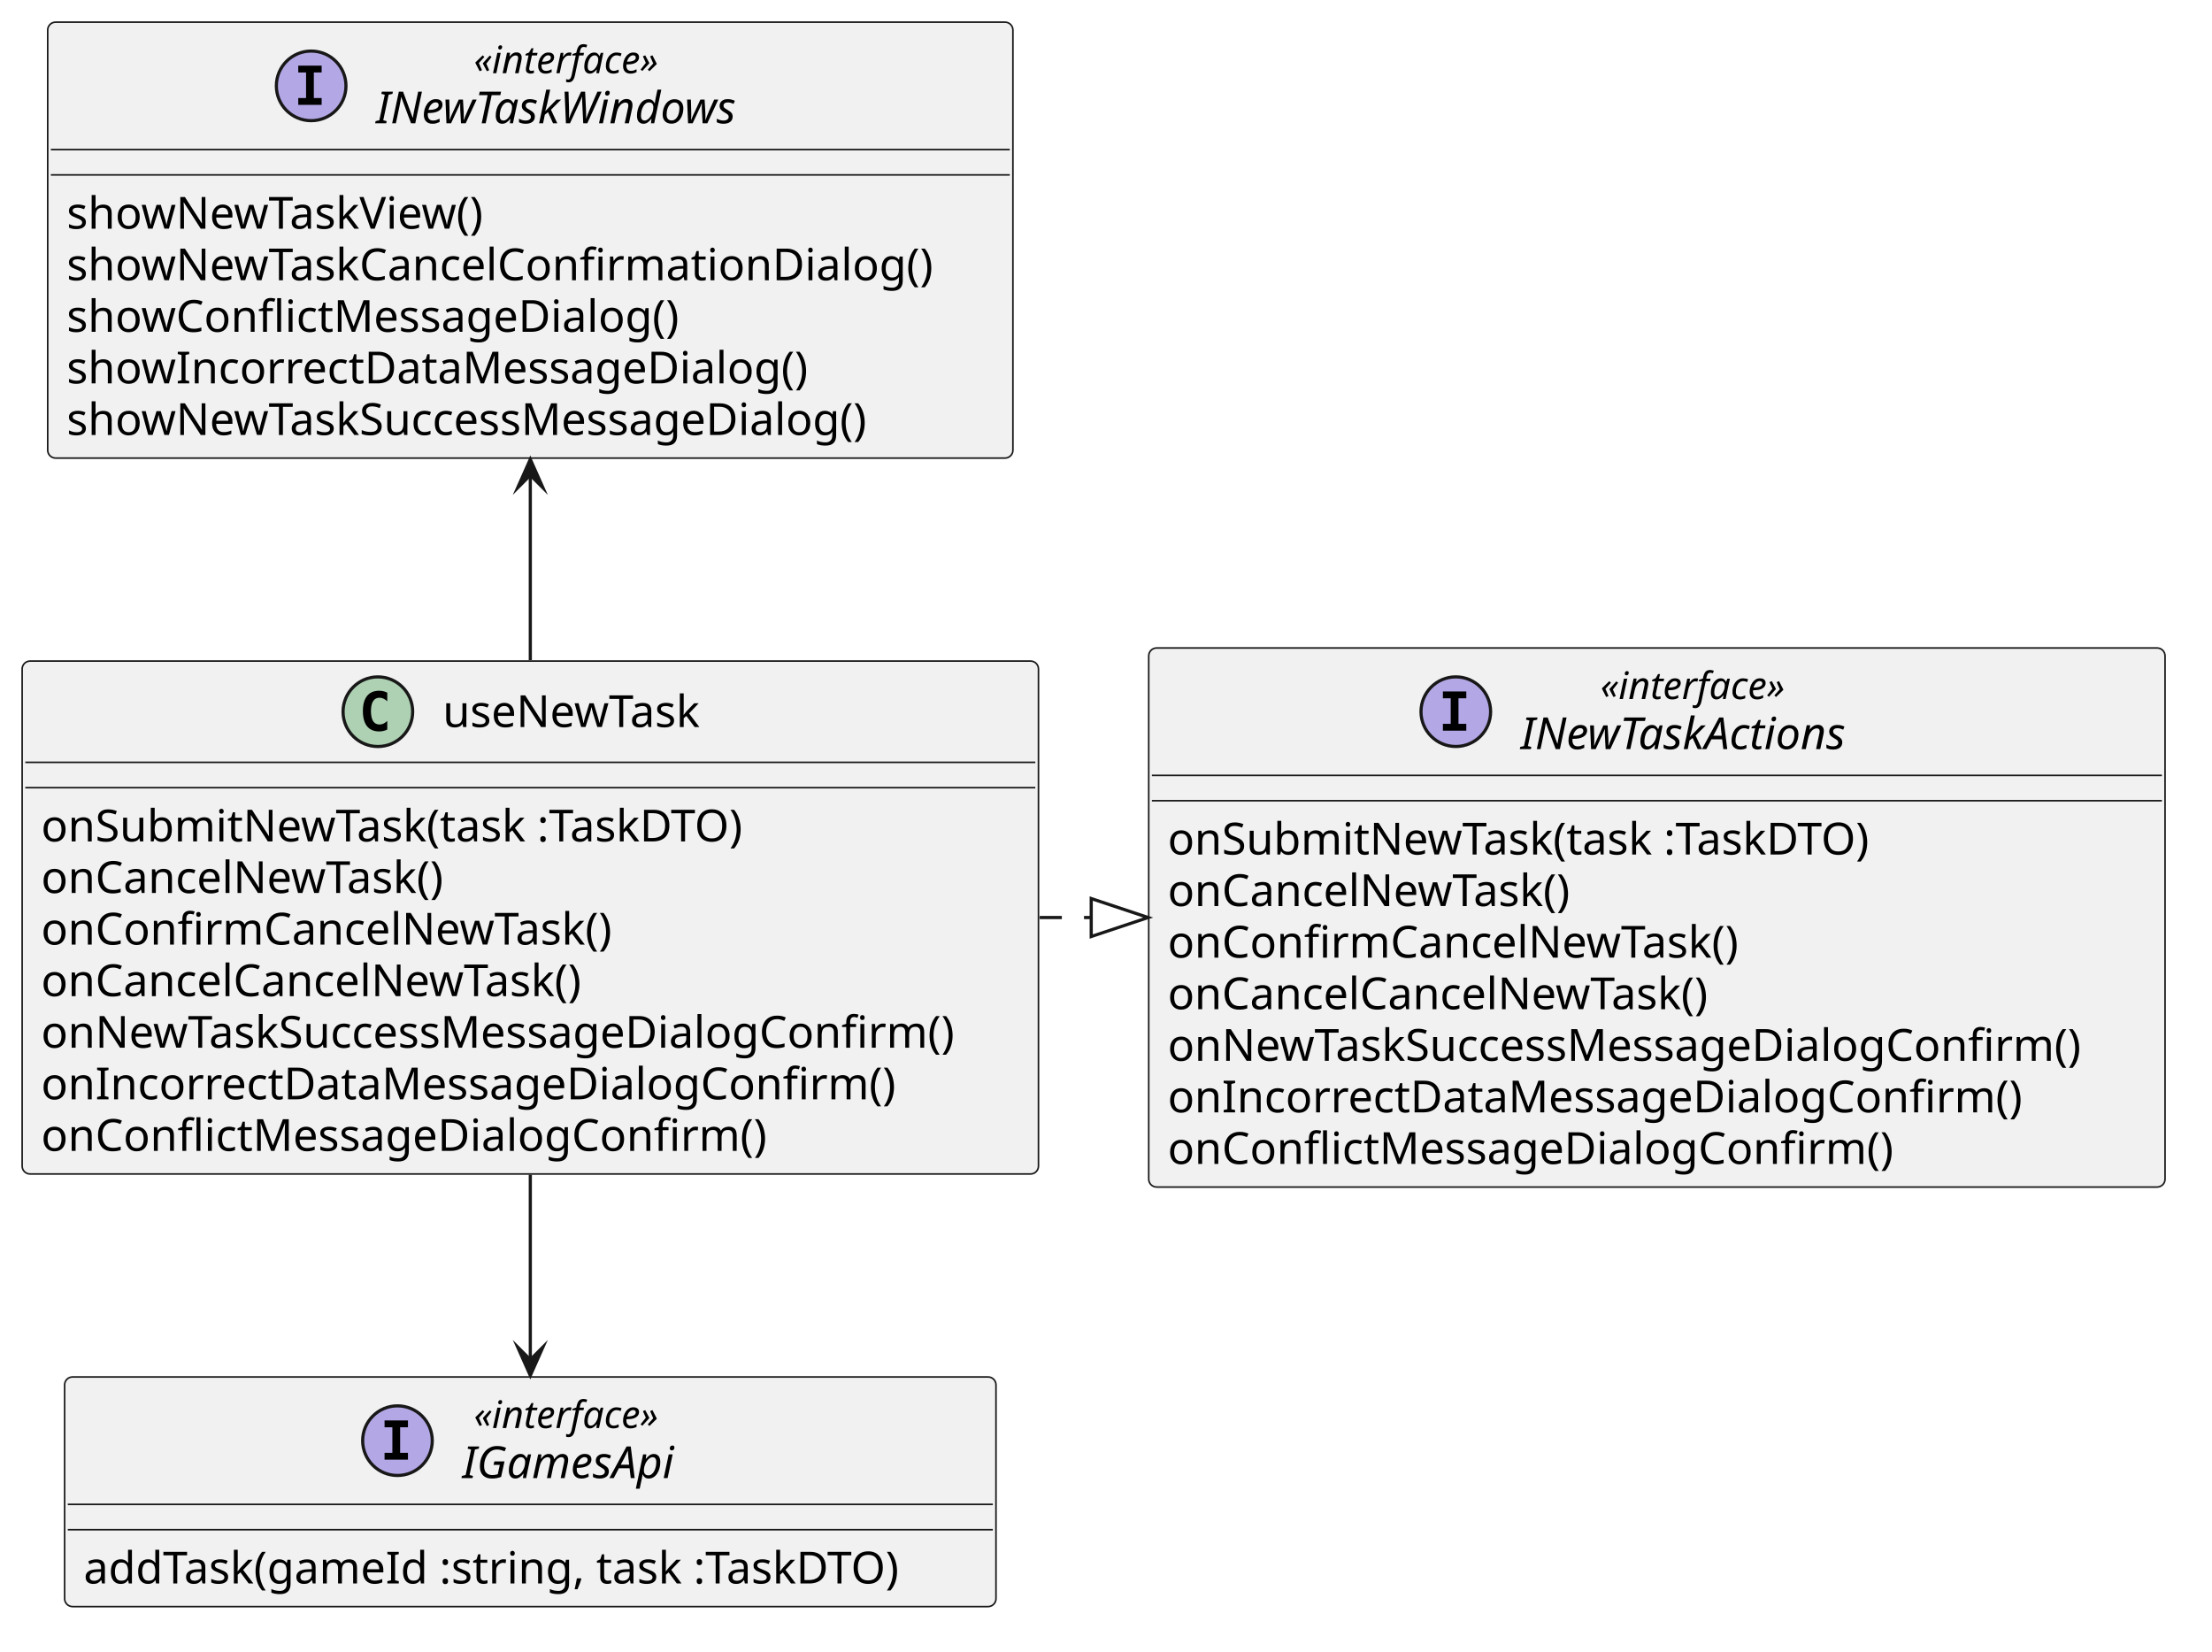
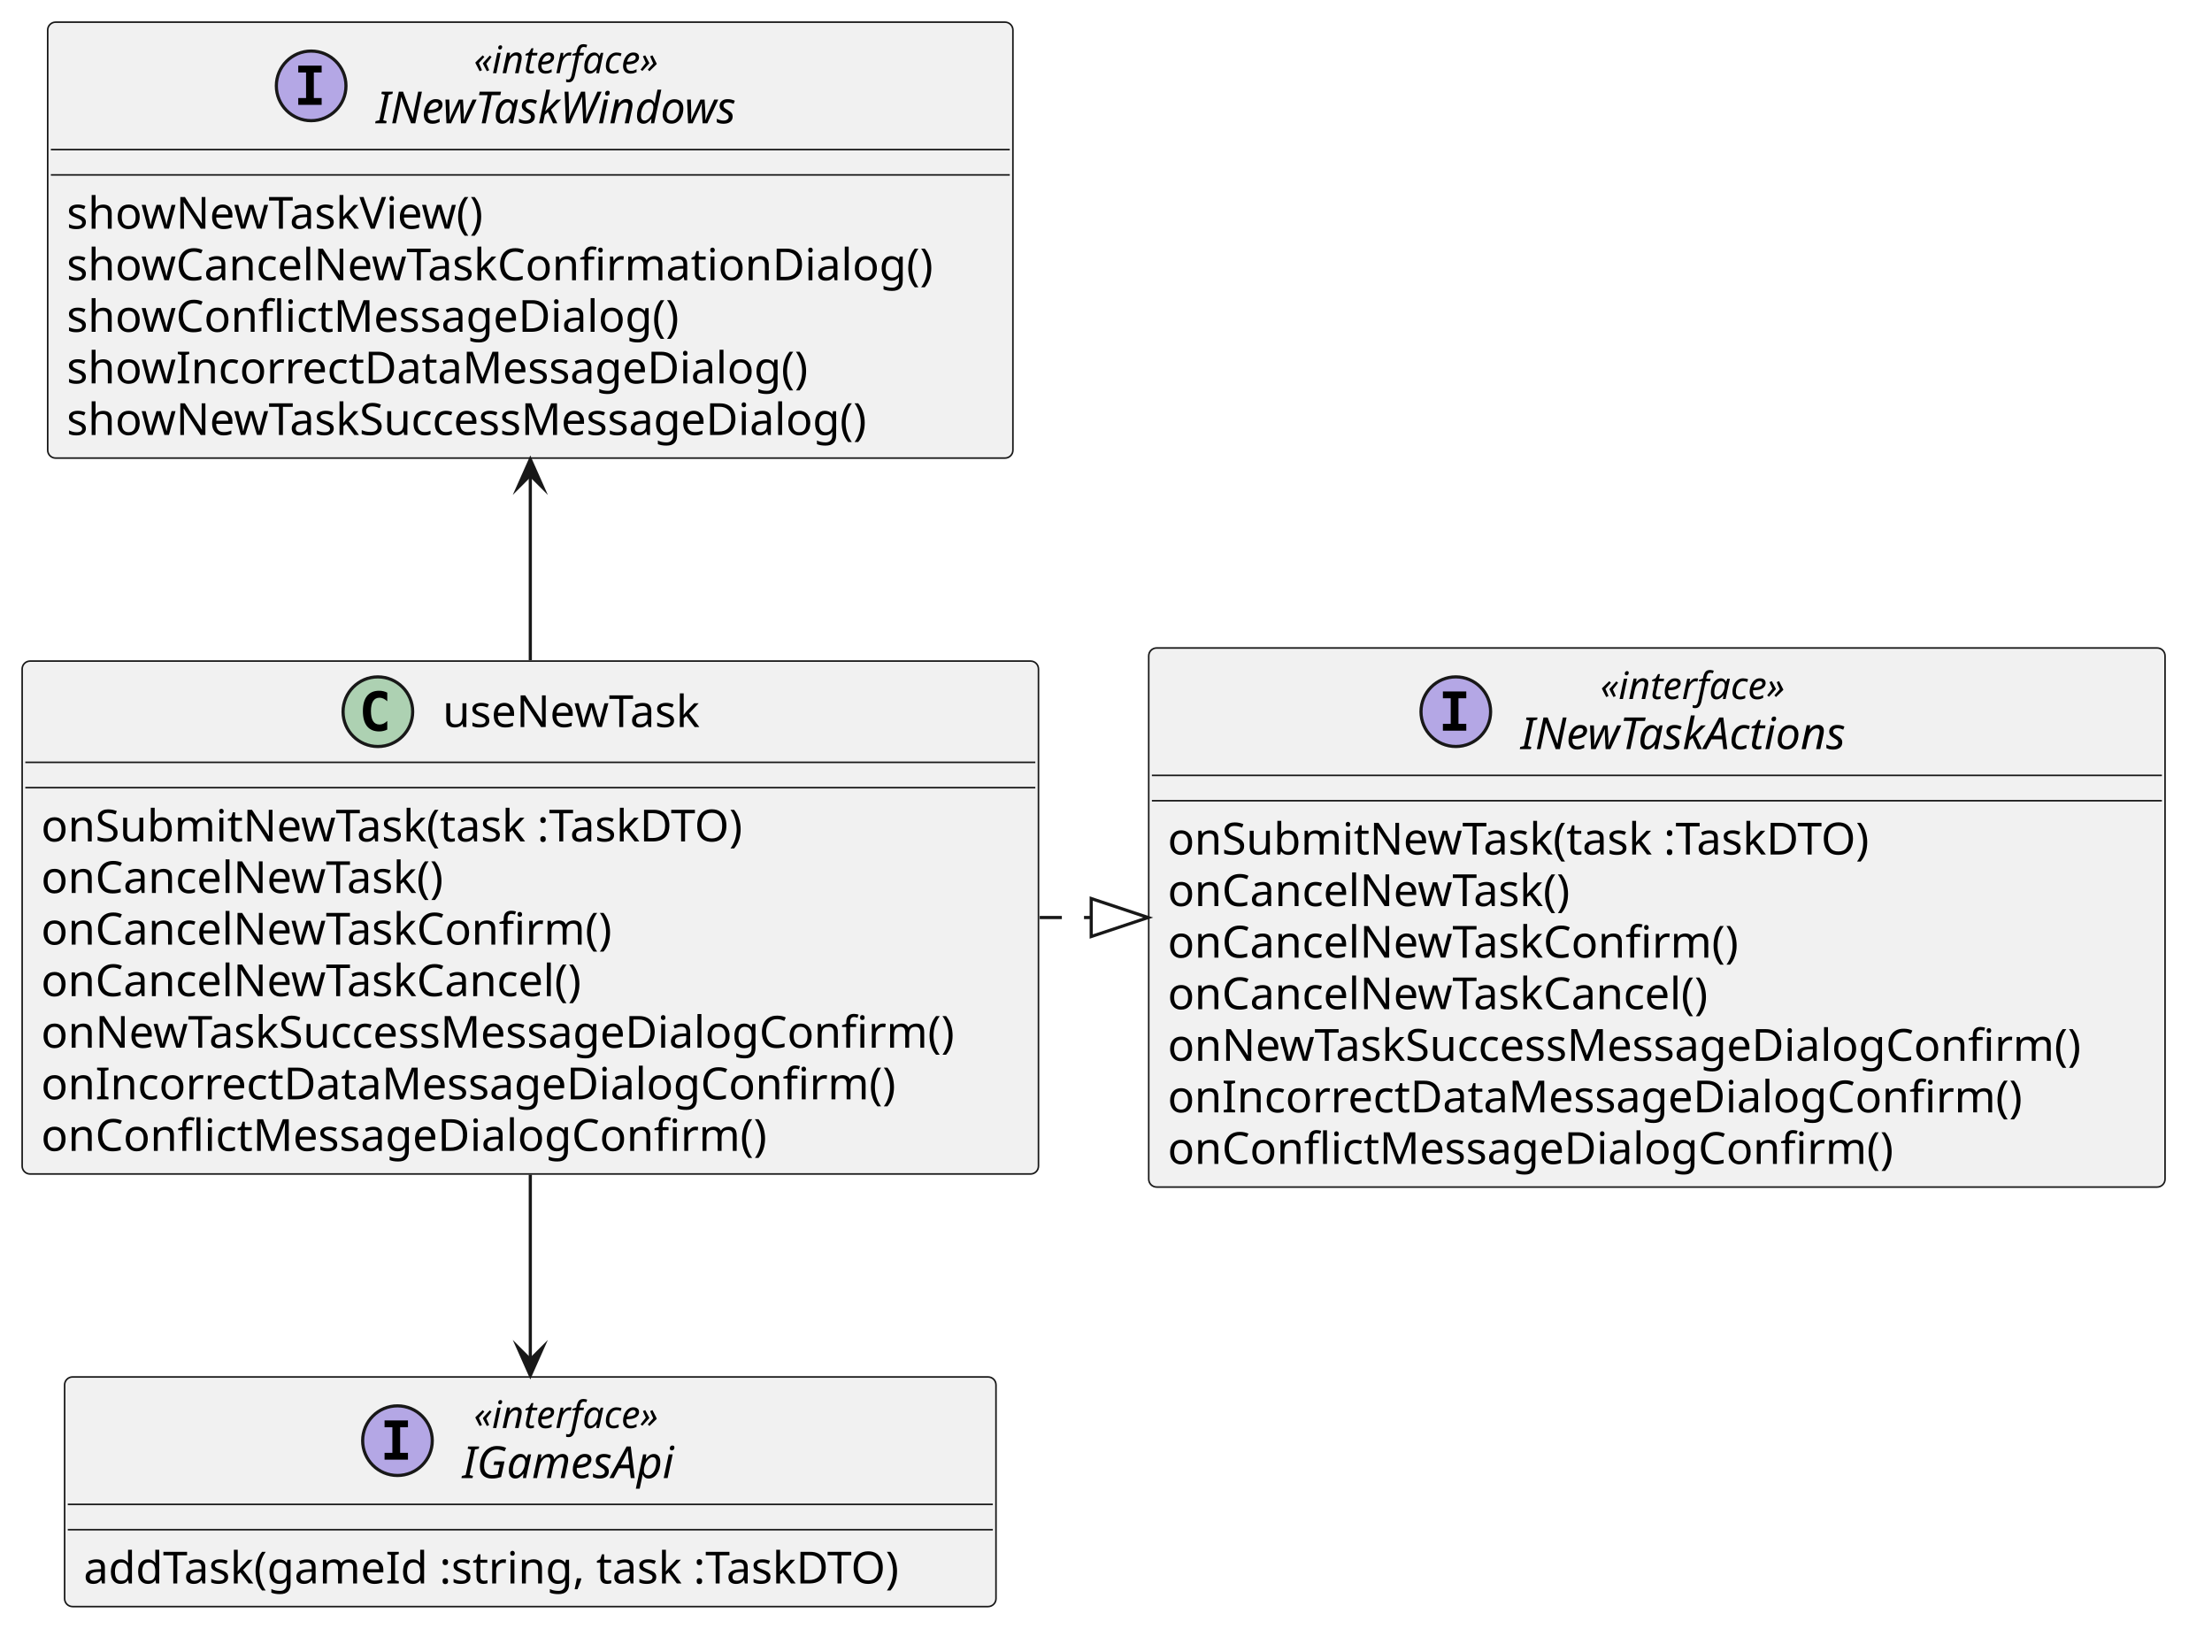
<svg xmlns="http://www.w3.org/2000/svg" version="1.1" data-diagram-type="CLASS" style="width:699px;height:522px;background:#FFFFFF;" width="699px" height="522px" viewBox="0 0 699 522" zoomAndPan="magnify" preserveAspectRatio="none" contentStyleType="text/css">
  <defs />
  <g font-family="sans-serif" lengthAdjust="spacing">
    <g class="entity" data-qualified-name="useNewTask" id="ent0001" data-source-line="1">
      <rect x="7" y="208.89" width="321.162" height="162.078" fill="#F1F1F1" style="stroke:#181818;stroke-width:0.5;" rx="2.5" ry="2.5" />
      <ellipse cx="119.407" cy="224.89" rx="11" ry="11" fill="#ADD1B2" style="stroke:#181818;stroke-width:1;" />
      <path d="M122.375,230.531 Q121.797,230.828 121.157,230.968 Q120.516,231.124 119.813,231.124 Q117.313,231.124 115.985,229.484 Q114.672,227.828 114.672,224.703 Q114.672,221.578 115.985,219.921 Q117.313,218.265 119.813,218.265 Q120.516,218.265 121.157,218.421 Q121.813,218.578 122.375,218.874 L122.375,221.593 Q121.75,221.015 121.157,220.749 Q120.563,220.468 119.938,220.468 Q118.594,220.468 117.907,221.546 Q117.219,222.609 117.219,224.703 Q117.219,226.796 117.907,227.874 Q118.594,228.937 119.938,228.937 Q120.563,228.937 121.157,228.671 Q121.75,228.39 122.375,227.812 L122.375,230.531 Z " fill="#000" />
      <text x="139.907" y="229.737" fill="#000" font-size="14" textLength="87.849">useNewTask</text>
      <line x1="8" y1="240.89" x2="327.162" y2="240.89" style="stroke:#181818;stroke-width:0.5;" />
      <line x1="8" y1="248.89" x2="327.162" y2="248.89" style="stroke:#181818;stroke-width:0.5;" />
      <text x="13" y="265.885" fill="#000" font-size="14" textLength="242.614">onSubmitNewTask(task :TaskDTO)</text>
      <text x="13" y="282.182" fill="#000" font-size="14" textLength="138.858">onCancelNewTask()</text>
-       <text x="13" y="298.479" fill="#000" font-size="14" textLength="194.284">onConfirmCancelNewTask()</text>
-       <text x="13" y="314.776" fill="#000" font-size="14" textLength="186.286">onCancelCancelNewTask()</text>
+       <text x="13" y="298.479" fill="#000" font-size="14" textLength="194.284">onCancelNewTaskConfirm()</text>
+       <text x="13" y="314.776" fill="#000" font-size="14" textLength="186.286">onCancelNewTaskCancel()</text>
      <text x="13" y="331.073" fill="#000" font-size="14" textLength="309.162">onNewTaskSuccessMessageDialogConfirm()</text>
      <text x="13" y="347.369" fill="#000" font-size="14" textLength="285.742">onIncorrectDataMessageDialogConfirm()</text>
      <text x="13" y="363.666" fill="#000" font-size="14" textLength="242.847">onConflictMessageDialogConfirm()</text>
    </g>
    <g class="entity" data-qualified-name="INewTaskActions" id="ent0002" data-source-line="11">
      <rect x="363" y="204.75" width="321.162" height="170.344" fill="#F1F1F1" style="stroke:#181818;stroke-width:0.5;" rx="2.5" ry="2.5" />
      <ellipse cx="460.04" cy="224.883" rx="11" ry="11" fill="#B4A7E5" style="stroke:#181818;stroke-width:1;" />
      <path d="M455.961,220.648 L455.961,218.492 L463.352,218.492 L463.352,220.648 L460.883,220.648 L460.883,228.727 L463.352,228.727 L463.352,230.883 L455.961,230.883 L455.961,228.727 L458.43,228.727 L458.43,220.648 L455.961,220.648 Z " fill="#000" />
      <text x="505.729" y="220.889" fill="#000" font-size="12" textLength="68.203" font-style="italic">«interface»</text>
      <text x="480.54" y="236.714" fill="#000" font-size="14" textLength="118.583" font-style="italic">INewTaskActions</text>
      <line x1="364" y1="245.016" x2="683.162" y2="245.016" style="stroke:#181818;stroke-width:0.5;" />
      <line x1="364" y1="253.016" x2="683.162" y2="253.016" style="stroke:#181818;stroke-width:0.5;" />
      <text x="369" y="270.011" fill="#000" font-size="14" textLength="242.614">onSubmitNewTask(task :TaskDTO)</text>
      <text x="369" y="286.308" fill="#000" font-size="14" textLength="138.858">onCancelNewTask()</text>
-       <text x="369" y="302.604" fill="#000" font-size="14" textLength="194.284">onConfirmCancelNewTask()</text>
-       <text x="369" y="318.901" fill="#000" font-size="14" textLength="186.286">onCancelCancelNewTask()</text>
+       <text x="369" y="302.604" fill="#000" font-size="14" textLength="194.284">onCancelNewTaskConfirm()</text>
+       <text x="369" y="318.901" fill="#000" font-size="14" textLength="186.286">onCancelNewTaskCancel()</text>
      <text x="369" y="335.198" fill="#000" font-size="14" textLength="309.162">onNewTaskSuccessMessageDialogConfirm()</text>
      <text x="369" y="351.495" fill="#000" font-size="14" textLength="285.742">onIncorrectDataMessageDialogConfirm()</text>
      <text x="369" y="367.792" fill="#000" font-size="14" textLength="242.847">onConflictMessageDialogConfirm()</text>
    </g>
    <g class="entity" data-qualified-name="IGamesApi" id="ent0004" data-source-line="23">
      <rect x="20.42" y="435.1" width="294.317" height="72.563" fill="#F1F1F1" style="stroke:#181818;stroke-width:0.5;" rx="2.5" ry="2.5" />
      <ellipse cx="125.601" cy="455.233" rx="11" ry="11" fill="#B4A7E5" style="stroke:#181818;stroke-width:1;" />
      <path d="M121.523,450.998 L121.523,448.842 L128.914,448.842 L128.914,450.998 L126.445,450.998 L126.445,459.077 L128.914,459.077 L128.914,461.233 L121.523,461.233 L121.523,459.077 L123.992,459.077 L123.992,450.998 L121.523,450.998 Z " fill="#000" />
      <text x="149.727" y="451.239" fill="#000" font-size="12" textLength="68.203" font-style="italic">«interface»</text>
      <text x="146.101" y="467.064" fill="#000" font-size="14" textLength="75.455" font-style="italic">IGamesApi</text>
      <line x1="21.42" y1="475.366" x2="313.737" y2="475.366" style="stroke:#181818;stroke-width:0.5;" />
      <line x1="21.42" y1="483.366" x2="313.737" y2="483.366" style="stroke:#181818;stroke-width:0.5;" />
      <text x="26.42" y="500.361" fill="#000" font-size="14" textLength="282.317">addTask(gameId :string, task :TaskDTO)</text>
    </g>
    <g class="entity" data-qualified-name="INewTaskWindows" id="ent0006" data-source-line="24">
      <rect x="15.07" y="7" width="305.016" height="137.75" fill="#F1F1F1" style="stroke:#181818;stroke-width:0.5;" rx="2.5" ry="2.5" />
      <ellipse cx="98.328" cy="27.133" rx="11" ry="11" fill="#B4A7E5" style="stroke:#181818;stroke-width:1;" />
      <path d="M94.25,22.898 L94.25,20.742 L101.641,20.742 L101.641,22.898 L99.172,22.898 L99.172,30.977 L101.641,30.977 L101.641,33.133 L94.25,33.133 L94.25,30.977 L96.719,30.977 L96.719,22.898 L94.25,22.898 Z " fill="#000" />
      <text x="149.726" y="23.139" fill="#000" font-size="12" textLength="68.203" font-style="italic">«interface»</text>
      <text x="118.828" y="38.964" fill="#000" font-size="14" textLength="129.999" font-style="italic">INewTaskWindows</text>
      <line x1="16.07" y1="47.266" x2="319.086" y2="47.266" style="stroke:#181818;stroke-width:0.5;" />
      <line x1="16.07" y1="55.266" x2="319.086" y2="55.266" style="stroke:#181818;stroke-width:0.5;" />
      <text x="21.07" y="72.261" fill="#000" font-size="14" textLength="143.705">showNewTaskView()</text>
-       <text x="21.07" y="88.558" fill="#000" font-size="14" textLength="293.016">showNewTaskCancelConfirmationDialog()</text>
+       <text x="21.07" y="88.558" fill="#000" font-size="14" textLength="293.016">showCancelNewTaskConfirmationDialog()</text>
      <text x="21.07" y="104.854" fill="#000" font-size="14" textLength="206.165">showConflictMessageDialog()</text>
      <text x="21.07" y="121.151" fill="#000" font-size="14" textLength="249.061">showIncorrectDataMessageDialog()</text>
      <text x="21.07" y="137.448" fill="#000" font-size="14" textLength="272.48">showNewTaskSuccessMessageDialog()</text>
    </g>
    <g class="link" data-entity-1="ent0001" data-entity-2="ent0002" id="lnk3" data-source-line="21" data-link-type="extension">
      <path d="M328.55,289.93 C339.97,289.93 333.4,289.93 344.83,289.93" style="stroke:#181818;stroke-width:1;stroke-dasharray:7,7;" fill="none" id="useNewTask-to-INewTaskActions" codeLine="21" />
      <polygon points="362.83,289.93,344.83,283.93,344.83,295.93,362.83,289.93" fill="none" style="stroke:#181818;stroke-width:1;stroke-linejoin:miter;stroke-miterlimit:10;" />
    </g>
    <g class="link" data-entity-1="ent0001" data-entity-2="ent0004" id="lnk5" data-source-line="23" data-link-type="dependency">
      <path d="M167.58,371.2 C167.58,393.41 167.58,411.41 167.58,429.65" style="stroke:#181818;stroke-width:1;" fill="none" id="useNewTask-to-IGamesApi" codeLine="23" />
      <polygon points="167.58,434.65,171.58,425.65,167.58,429.65,163.58,425.65,167.58,434.65" fill="#181818" style="stroke:#181818;stroke-width:1;stroke-linejoin:miter;stroke-miterlimit:10;" />
    </g>
    <g class="link" data-entity-1="ent0006" data-entity-2="ent0001" id="lnk8" data-source-line="24" data-link-type="dependency">
      <path d="M167.58,150.14 C167.58,170.36 167.58,187.68 167.58,208.59" style="stroke:#181818;stroke-width:1;" fill="none" id="INewTaskWindows-backto-useNewTask" codeLine="24" />
      <polygon points="167.58,145.14,163.58,154.14,167.58,150.14,171.58,154.14,167.58,145.14" fill="#181818" style="stroke:#181818;stroke-width:1;stroke-linejoin:miter;stroke-miterlimit:10;" />
    </g>
  </g>
</svg>
